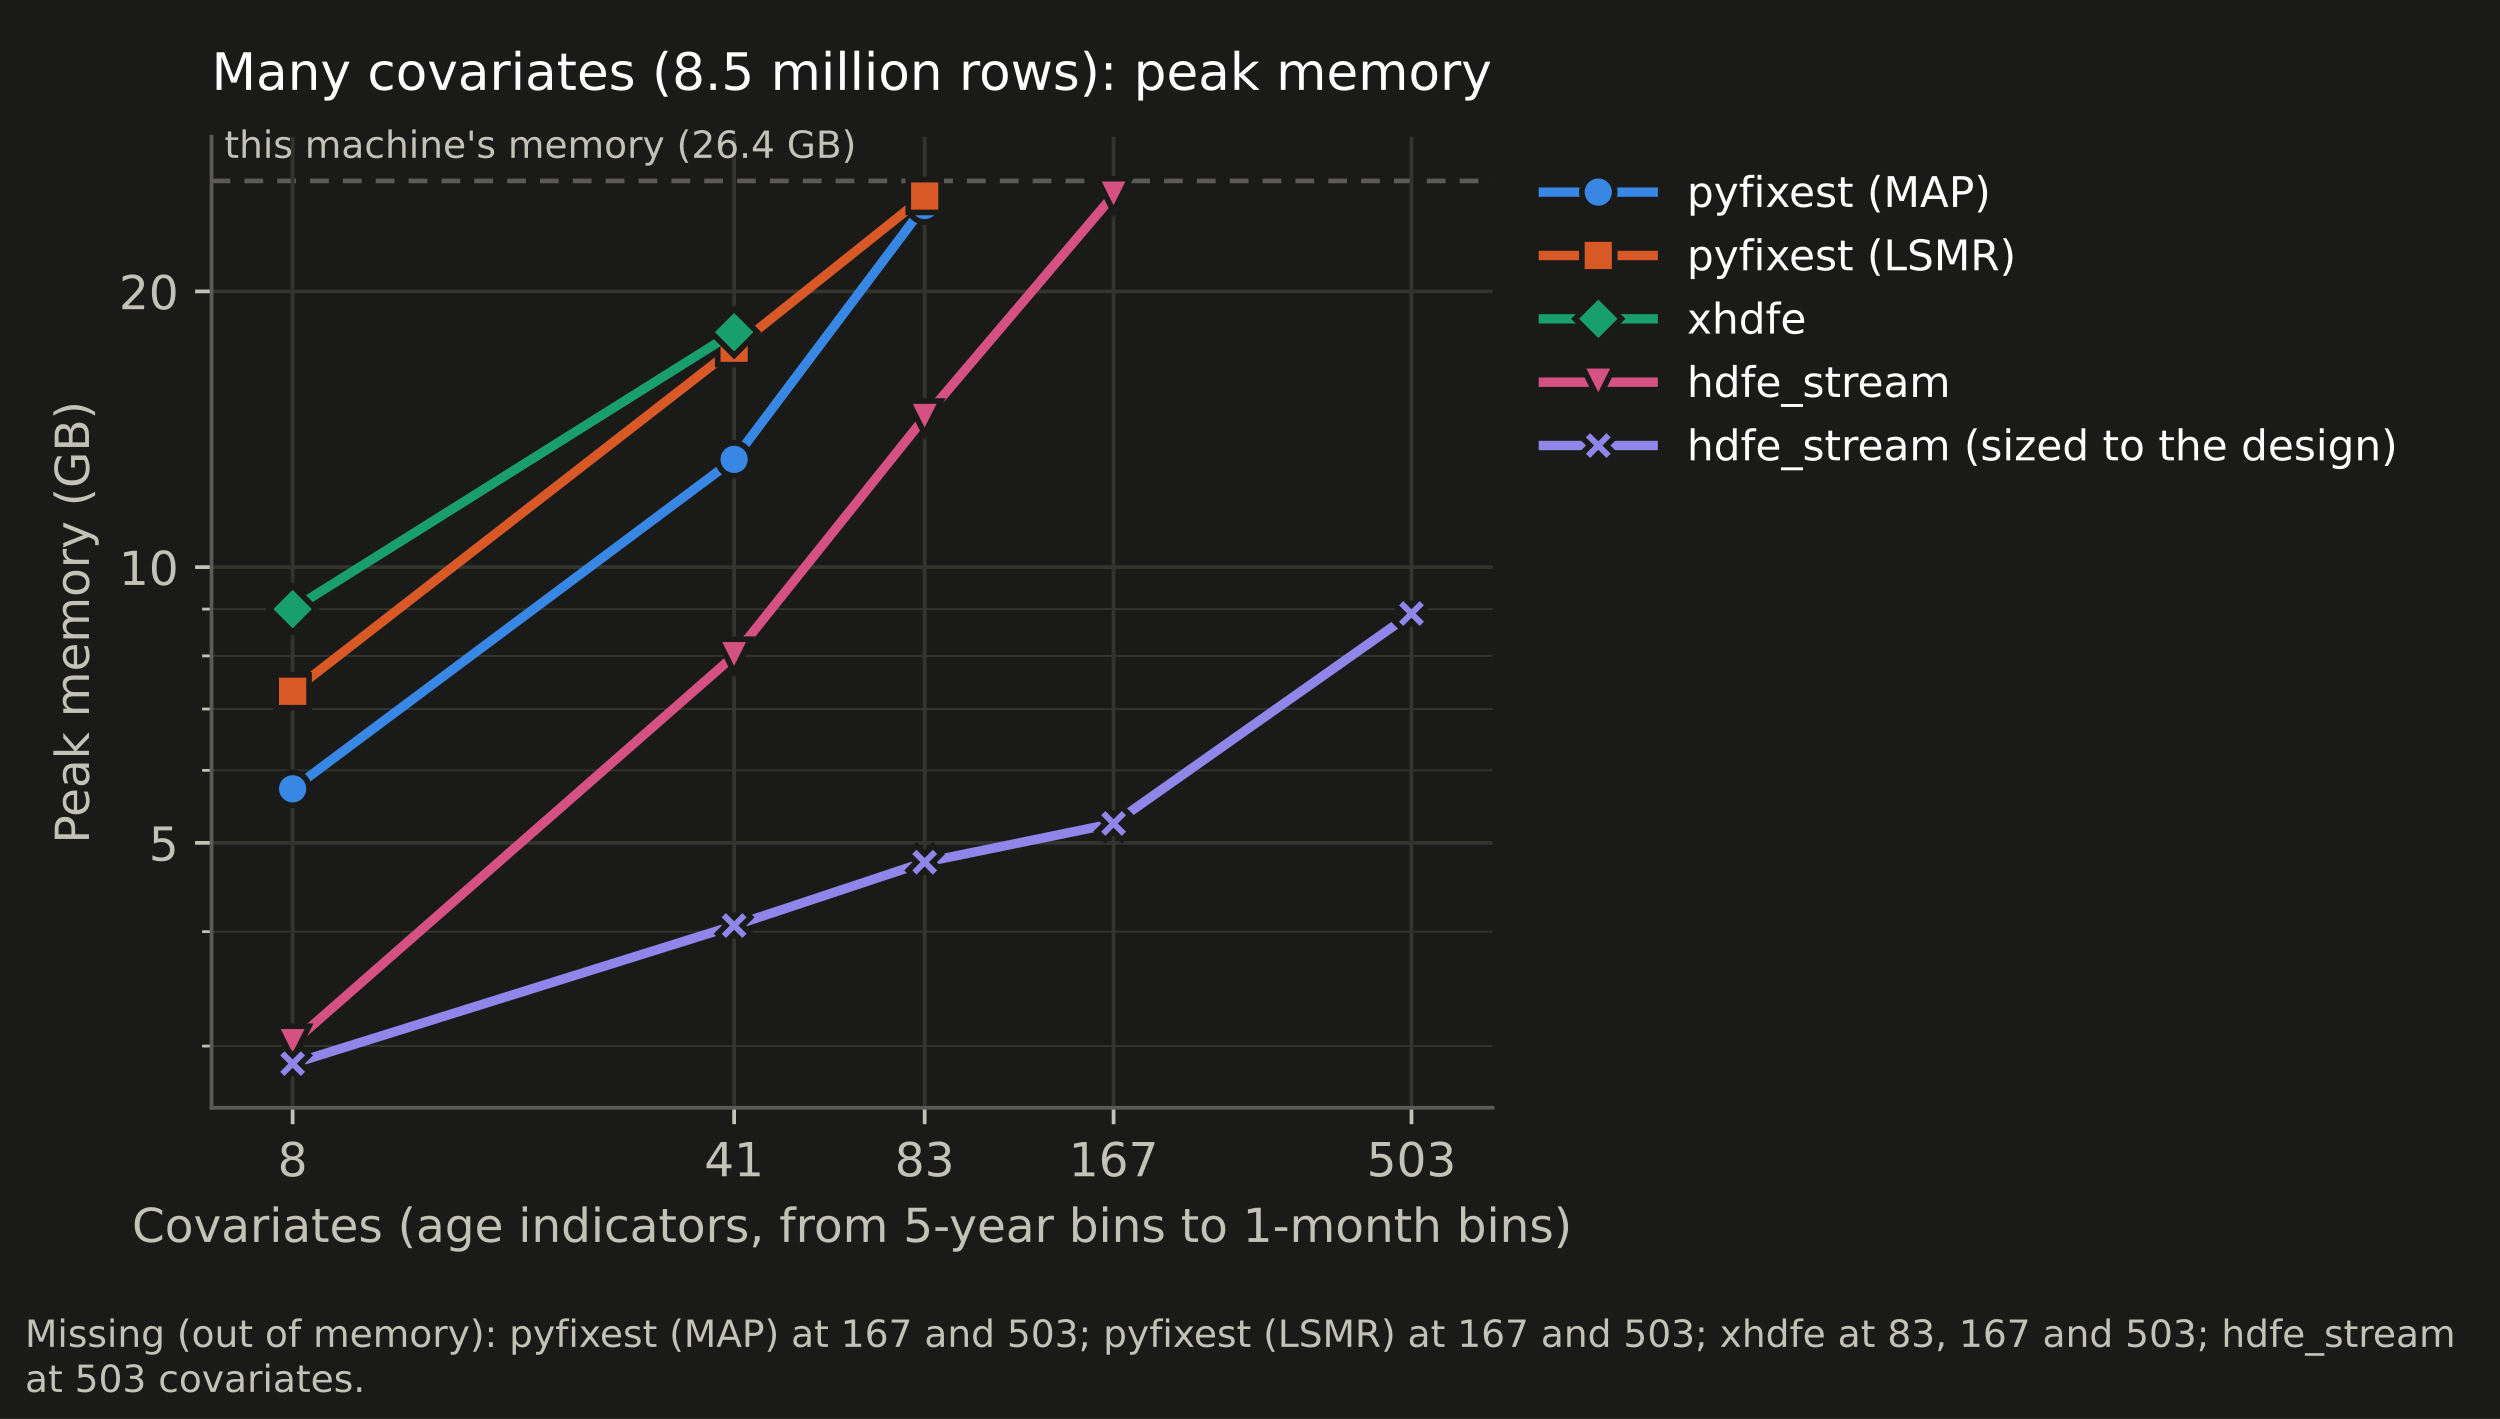
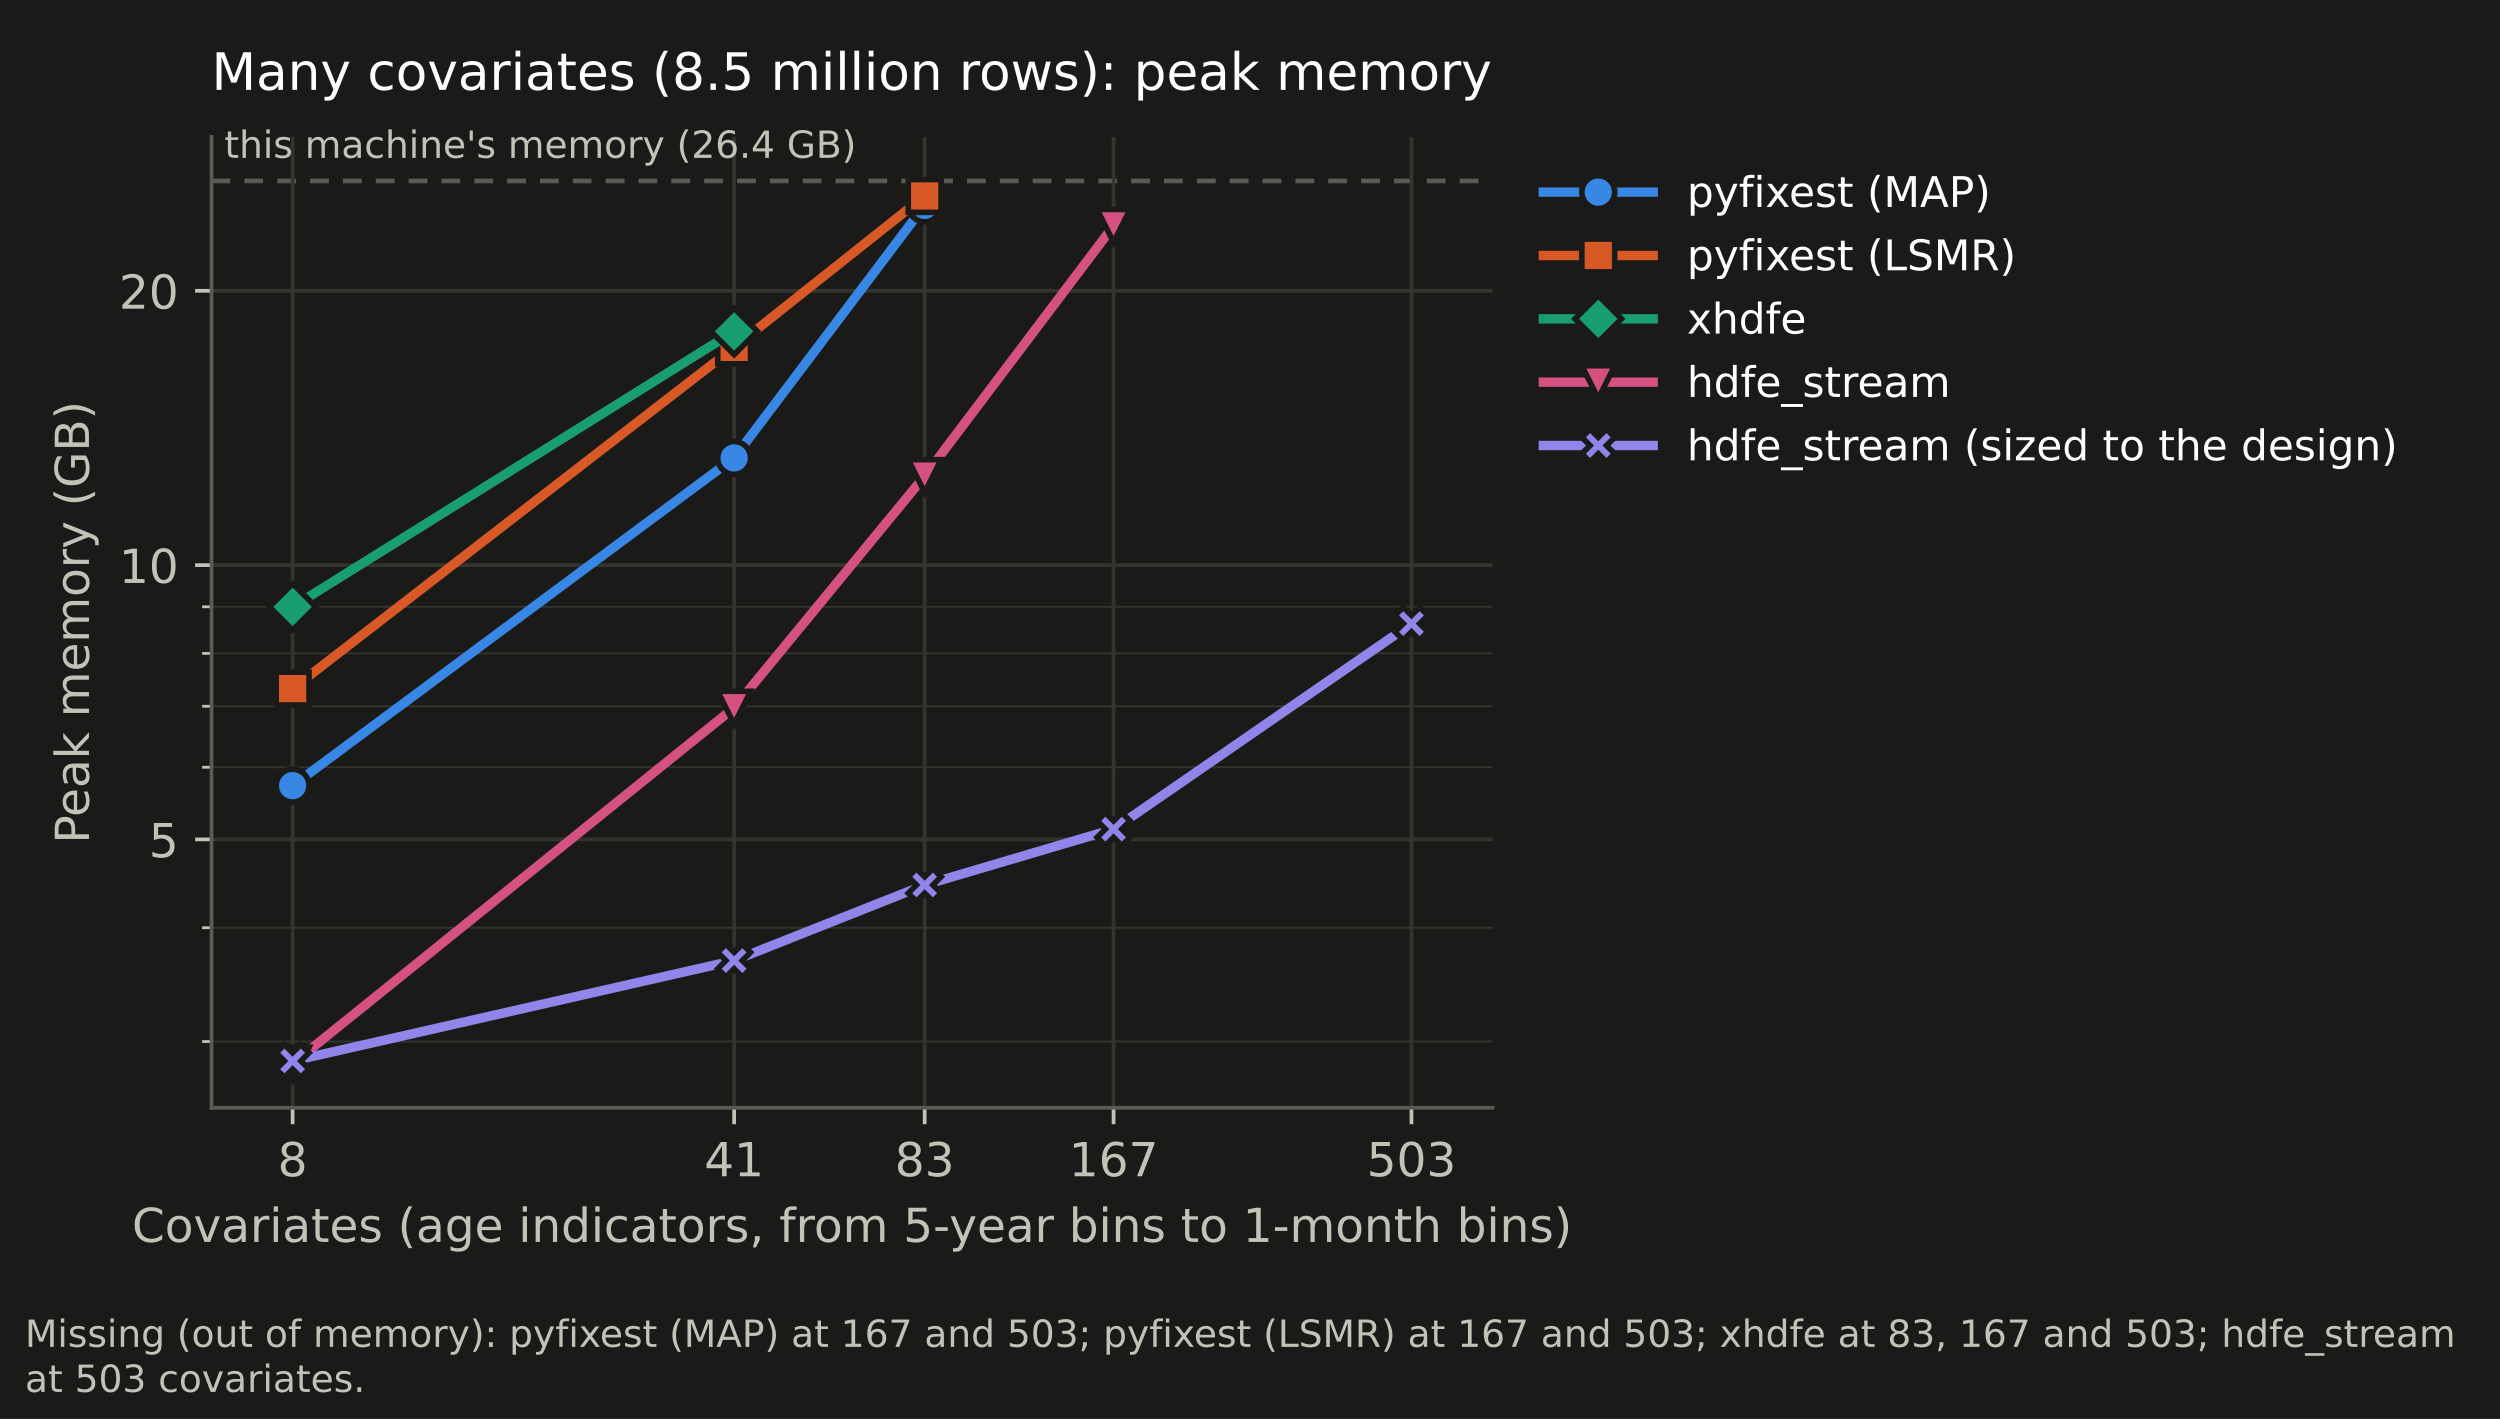
<svg xmlns="http://www.w3.org/2000/svg" xmlns:xlink="http://www.w3.org/1999/xlink" width="532.8pt" height="302.4pt" viewBox="0 0 532.8 302.4" version="1.1">
  <defs>
    <style type="text/css">*{stroke-linejoin: round; stroke-linecap: butt}</style>
  </defs>
  <g id="figure_1">
    <g id="patch_1">
      <path d="M 0 302.4  L 532.8 302.4  L 532.8 0  L 0 0  z " style="fill: #1a1a19" />
    </g>
    <g id="axes_1">
      <g id="patch_2">
        <path d="M 45.082 236.086  L 318.093 236.086  L 318.093 29.157  L 45.082 29.157  z " style="fill: #1a1a19" />
      </g>
      <g id="line2d_1">
        <path d="M 45.082 38.563  L 318.093 38.563  " clip-path="url(#p2034b3658c)" style="fill: none; stroke-dasharray: 4,3; stroke-dashoffset: 0; stroke: #5b5a55" />
      </g>
      <g id="matplotlib.axis_1">
        <g id="xtick_1">
          <g id="line2d_2">
            <path d="M 62.363 236.086  L 62.363 29.157  " clip-path="url(#p2034b3658c)" style="fill: none; stroke: #34342f; stroke-width: 0.8; stroke-linecap: square" />
          </g>
          <g id="line2d_3">
            <defs>
              <path id="m5e53d894cf" d="M 0 0  L 0 3.5  " style="stroke: #c3c2b7; stroke-width: 0.8" />
            </defs>
            <g>
              <use xlink:href="#m5e53d894cf" x="62.363" y="236.086" style="fill: #c3c2b7; stroke: #c3c2b7; stroke-width: 0.8" />
            </g>
          </g>
          <g id="text_1">
            <text style="font-size: 10px; font-family: 'DejaVu Sans', 'Bitstream Vera Sans', 'Computer Modern Sans Serif', 'Lucida Grande', 'Verdana', 'Geneva', 'Lucid', 'Arial', 'Helvetica', 'Avant Garde', sans-serif; text-anchor: middle; fill: #c3c2b7" x="62.363" y="250.683" transform="rotate(-0 62.36259 250.6833)">8</text>
          </g>
        </g>
        <g id="xtick_2">
          <g id="line2d_4">
            <path d="M 156.457 236.086  L 156.457 29.157  " clip-path="url(#p2034b3658c)" style="fill: none; stroke: #34342f; stroke-width: 0.8; stroke-linecap: square" />
          </g>
          <g id="line2d_5">
            <g>
              <use xlink:href="#m5e53d894cf" x="156.457" y="236.086" style="fill: #c3c2b7; stroke: #c3c2b7; stroke-width: 0.8" />
            </g>
          </g>
          <g id="text_2">
            <text style="font-size: 10px; font-family: 'DejaVu Sans', 'Bitstream Vera Sans', 'Computer Modern Sans Serif', 'Lucida Grande', 'Verdana', 'Geneva', 'Lucid', 'Arial', 'Helvetica', 'Avant Garde', sans-serif; text-anchor: middle; fill: #c3c2b7" x="156.457" y="250.683" transform="rotate(-0 156.4571 250.6833)">41</text>
          </g>
        </g>
        <g id="xtick_3">
          <g id="line2d_6">
            <path d="M 197.067 236.086  L 197.067 29.157  " clip-path="url(#p2034b3658c)" style="fill: none; stroke: #34342f; stroke-width: 0.8; stroke-linecap: square" />
          </g>
          <g id="line2d_7">
            <g>
              <use xlink:href="#m5e53d894cf" x="197.067" y="236.086" style="fill: #c3c2b7; stroke: #c3c2b7; stroke-width: 0.8" />
            </g>
          </g>
          <g id="text_3">
            <text style="font-size: 10px; font-family: 'DejaVu Sans', 'Bitstream Vera Sans', 'Computer Modern Sans Serif', 'Lucida Grande', 'Verdana', 'Geneva', 'Lucid', 'Arial', 'Helvetica', 'Avant Garde', sans-serif; text-anchor: middle; fill: #c3c2b7" x="197.067" y="250.683" transform="rotate(-0 197.067 250.6833)">83</text>
          </g>
        </g>
        <g id="xtick_4">
          <g id="line2d_8">
            <path d="M 237.325 236.086  L 237.325 29.157  " clip-path="url(#p2034b3658c)" style="fill: none; stroke: #34342f; stroke-width: 0.8; stroke-linecap: square" />
          </g>
          <g id="line2d_9">
            <g>
              <use xlink:href="#m5e53d894cf" x="237.325" y="236.086" style="fill: #c3c2b7; stroke: #c3c2b7; stroke-width: 0.8" />
            </g>
          </g>
          <g id="text_4">
            <text style="font-size: 10px; font-family: 'DejaVu Sans', 'Bitstream Vera Sans', 'Computer Modern Sans Serif', 'Lucida Grande', 'Verdana', 'Geneva', 'Lucid', 'Arial', 'Helvetica', 'Avant Garde', sans-serif; text-anchor: middle; fill: #c3c2b7" x="237.325" y="250.683" transform="rotate(-0 237.3247 250.6833)">167</text>
          </g>
        </g>
        <g id="xtick_5">
          <g id="line2d_10">
            <path d="M 300.813 236.086  L 300.813 29.157  " clip-path="url(#p2034b3658c)" style="fill: none; stroke: #34342f; stroke-width: 0.8; stroke-linecap: square" />
          </g>
          <g id="line2d_11">
            <g>
              <use xlink:href="#m5e53d894cf" x="300.813" y="236.086" style="fill: #c3c2b7; stroke: #c3c2b7; stroke-width: 0.8" />
            </g>
          </g>
          <g id="text_5">
            <text style="font-size: 10px; font-family: 'DejaVu Sans', 'Bitstream Vera Sans', 'Computer Modern Sans Serif', 'Lucida Grande', 'Verdana', 'Geneva', 'Lucid', 'Arial', 'Helvetica', 'Avant Garde', sans-serif; text-anchor: middle; fill: #c3c2b7" x="300.813" y="250.683" transform="rotate(-0 300.8131 250.6833)">503</text>
          </g>
        </g>
        <g id="text_6">
          <text style="font-size: 10px; font-family: 'DejaVu Sans', 'Bitstream Vera Sans', 'Computer Modern Sans Serif', 'Lucida Grande', 'Verdana', 'Geneva', 'Lucid', 'Arial', 'Helvetica', 'Avant Garde', sans-serif; text-anchor: middle; fill: #c3c2b7" x="181.588" y="264.684" transform="rotate(-0 181.5878 264.6841)">Covariates (age indicators, from 5-year bins to 1-month bins)</text>
        </g>
      </g>
      <g id="matplotlib.axis_2">
        <g id="ytick_1">
          <g id="line2d_12">
-             <path d="M 45.082 179.633  L 318.093 179.633  " clip-path="url(#p2034b3658c)" style="fill: none; stroke: #34342f; stroke-width: 0.8; stroke-linecap: square" />
+             <path d="M 45.082 178.895  L 318.093 178.895  " clip-path="url(#p2034b3658c)" style="fill: none; stroke: #34342f; stroke-width: 0.8; stroke-linecap: square" />
          </g>
          <g id="line2d_13">
            <defs>
              <path id="m9ad4db9a4c" d="M 0 0  L -3.5 0  " style="stroke: #c3c2b7; stroke-width: 0.8" />
            </defs>
            <g>
-               <use xlink:href="#m9ad4db9a4c" x="45.082" y="179.633" style="fill: #c3c2b7; stroke: #c3c2b7; stroke-width: 0.8" />
+               <use xlink:href="#m9ad4db9a4c" x="45.082" y="178.895" style="fill: #c3c2b7; stroke: #c3c2b7; stroke-width: 0.8" />
            </g>
          </g>
          <g id="text_7">
-             <text style="font-size: 10px; font-family: 'DejaVu Sans', 'Bitstream Vera Sans', 'Computer Modern Sans Serif', 'Lucida Grande', 'Verdana', 'Geneva', 'Lucid', 'Arial', 'Helvetica', 'Avant Garde', sans-serif; text-anchor: end; fill: #c3c2b7" x="38.082" y="183.432" transform="rotate(-0 38.08234 183.432)">5</text>
+             <text style="font-size: 10px; font-family: 'DejaVu Sans', 'Bitstream Vera Sans', 'Computer Modern Sans Serif', 'Lucida Grande', 'Verdana', 'Geneva', 'Lucid', 'Arial', 'Helvetica', 'Avant Garde', sans-serif; text-anchor: end; fill: #c3c2b7" x="38.082" y="182.694" transform="rotate(-0 38.08234 182.6941)">5</text>
          </g>
        </g>
        <g id="ytick_2">
          <g id="line2d_14">
-             <path d="M 45.082 120.867  L 318.093 120.867  " clip-path="url(#p2034b3658c)" style="fill: none; stroke: #34342f; stroke-width: 0.8; stroke-linecap: square" />
+             <path d="M 45.082 120.437  L 318.093 120.437  " clip-path="url(#p2034b3658c)" style="fill: none; stroke: #34342f; stroke-width: 0.8; stroke-linecap: square" />
          </g>
          <g id="line2d_15">
            <g>
-               <use xlink:href="#m9ad4db9a4c" x="45.082" y="120.867" style="fill: #c3c2b7; stroke: #c3c2b7; stroke-width: 0.8" />
+               <use xlink:href="#m9ad4db9a4c" x="45.082" y="120.437" style="fill: #c3c2b7; stroke: #c3c2b7; stroke-width: 0.8" />
            </g>
          </g>
          <g id="text_8">
-             <text style="font-size: 10px; font-family: 'DejaVu Sans', 'Bitstream Vera Sans', 'Computer Modern Sans Serif', 'Lucida Grande', 'Verdana', 'Geneva', 'Lucid', 'Arial', 'Helvetica', 'Avant Garde', sans-serif; text-anchor: end; fill: #c3c2b7" x="38.082" y="124.666" transform="rotate(-0 38.08234 124.6661)">10</text>
+             <text style="font-size: 10px; font-family: 'DejaVu Sans', 'Bitstream Vera Sans', 'Computer Modern Sans Serif', 'Lucida Grande', 'Verdana', 'Geneva', 'Lucid', 'Arial', 'Helvetica', 'Avant Garde', sans-serif; text-anchor: end; fill: #c3c2b7" x="38.082" y="124.236" transform="rotate(-0 38.08234 124.2355)">10</text>
          </g>
        </g>
        <g id="ytick_3">
          <g id="line2d_16">
-             <path d="M 45.082 62.101  L 318.093 62.101  " clip-path="url(#p2034b3658c)" style="fill: none; stroke: #34342f; stroke-width: 0.8; stroke-linecap: square" />
+             <path d="M 45.082 61.978  L 318.093 61.978  " clip-path="url(#p2034b3658c)" style="fill: none; stroke: #34342f; stroke-width: 0.8; stroke-linecap: square" />
          </g>
          <g id="line2d_17">
            <g>
-               <use xlink:href="#m9ad4db9a4c" x="45.082" y="62.101" style="fill: #c3c2b7; stroke: #c3c2b7; stroke-width: 0.8" />
+               <use xlink:href="#m9ad4db9a4c" x="45.082" y="61.978" style="fill: #c3c2b7; stroke: #c3c2b7; stroke-width: 0.8" />
            </g>
          </g>
          <g id="text_9">
-             <text style="font-size: 10px; font-family: 'DejaVu Sans', 'Bitstream Vera Sans', 'Computer Modern Sans Serif', 'Lucida Grande', 'Verdana', 'Geneva', 'Lucid', 'Arial', 'Helvetica', 'Avant Garde', sans-serif; text-anchor: end; fill: #c3c2b7" x="38.082" y="65.9" transform="rotate(-0 38.08234 65.90008)">20</text>
+             <text style="font-size: 10px; font-family: 'DejaVu Sans', 'Bitstream Vera Sans', 'Computer Modern Sans Serif', 'Lucida Grande', 'Verdana', 'Geneva', 'Lucid', 'Arial', 'Helvetica', 'Avant Garde', sans-serif; text-anchor: end; fill: #c3c2b7" x="38.082" y="65.777" transform="rotate(-0 38.08234 65.77695)">20</text>
          </g>
        </g>
        <g id="ytick_4">
          <g id="line2d_18">
-             <path d="M 45.082 222.942  L 318.093 222.942  " clip-path="url(#p2034b3658c)" style="fill: none; stroke: #34342f; stroke-width: 0.4; stroke-linecap: square" />
+             <path d="M 45.082 221.977  L 318.093 221.977  " clip-path="url(#p2034b3658c)" style="fill: none; stroke: #34342f; stroke-width: 0.4; stroke-linecap: square" />
          </g>
          <g id="line2d_19">
            <defs>
              <path id="m36811fcc21" d="M 0 0  L -2 0  " style="stroke: #c3c2b7; stroke-width: 0.6" />
            </defs>
            <g>
-               <use xlink:href="#m36811fcc21" x="45.082" y="222.942" style="fill: #c3c2b7; stroke: #c3c2b7; stroke-width: 0.6" />
+               <use xlink:href="#m36811fcc21" x="45.082" y="221.977" style="fill: #c3c2b7; stroke: #c3c2b7; stroke-width: 0.6" />
            </g>
          </g>
        </g>
        <g id="ytick_5">
          <g id="line2d_20">
-             <path d="M 45.082 198.552  L 318.093 198.552  " clip-path="url(#p2034b3658c)" style="fill: none; stroke: #34342f; stroke-width: 0.4; stroke-linecap: square" />
+             <path d="M 45.082 197.715  L 318.093 197.715  " clip-path="url(#p2034b3658c)" style="fill: none; stroke: #34342f; stroke-width: 0.4; stroke-linecap: square" />
          </g>
          <g id="line2d_21">
            <g>
-               <use xlink:href="#m36811fcc21" x="45.082" y="198.552" style="fill: #c3c2b7; stroke: #c3c2b7; stroke-width: 0.6" />
+               <use xlink:href="#m36811fcc21" x="45.082" y="197.715" style="fill: #c3c2b7; stroke: #c3c2b7; stroke-width: 0.6" />
            </g>
          </g>
        </g>
        <g id="ytick_6">
          <g id="line2d_22">
-             <path d="M 45.082 164.176  L 318.093 164.176  " clip-path="url(#p2034b3658c)" style="fill: none; stroke: #34342f; stroke-width: 0.4; stroke-linecap: square" />
+             <path d="M 45.082 163.519  L 318.093 163.519  " clip-path="url(#p2034b3658c)" style="fill: none; stroke: #34342f; stroke-width: 0.4; stroke-linecap: square" />
          </g>
          <g id="line2d_23">
            <g>
-               <use xlink:href="#m36811fcc21" x="45.082" y="164.176" style="fill: #c3c2b7; stroke: #c3c2b7; stroke-width: 0.6" />
+               <use xlink:href="#m36811fcc21" x="45.082" y="163.519" style="fill: #c3c2b7; stroke: #c3c2b7; stroke-width: 0.6" />
            </g>
          </g>
        </g>
        <g id="ytick_7">
          <g id="line2d_24">
-             <path d="M 45.082 151.107  L 318.093 151.107  " clip-path="url(#p2034b3658c)" style="fill: none; stroke: #34342f; stroke-width: 0.4; stroke-linecap: square" />
+             <path d="M 45.082 150.518  L 318.093 150.518  " clip-path="url(#p2034b3658c)" style="fill: none; stroke: #34342f; stroke-width: 0.4; stroke-linecap: square" />
          </g>
          <g id="line2d_25">
            <g>
-               <use xlink:href="#m36811fcc21" x="45.082" y="151.107" style="fill: #c3c2b7; stroke: #c3c2b7; stroke-width: 0.6" />
+               <use xlink:href="#m36811fcc21" x="45.082" y="150.518" style="fill: #c3c2b7; stroke: #c3c2b7; stroke-width: 0.6" />
            </g>
          </g>
        </g>
        <g id="ytick_8">
          <g id="line2d_26">
-             <path d="M 45.082 139.786  L 318.093 139.786  " clip-path="url(#p2034b3658c)" style="fill: none; stroke: #34342f; stroke-width: 0.4; stroke-linecap: square" />
+             <path d="M 45.082 139.256  L 318.093 139.256  " clip-path="url(#p2034b3658c)" style="fill: none; stroke: #34342f; stroke-width: 0.4; stroke-linecap: square" />
          </g>
          <g id="line2d_27">
            <g>
-               <use xlink:href="#m36811fcc21" x="45.082" y="139.786" style="fill: #c3c2b7; stroke: #c3c2b7; stroke-width: 0.6" />
+               <use xlink:href="#m36811fcc21" x="45.082" y="139.256" style="fill: #c3c2b7; stroke: #c3c2b7; stroke-width: 0.6" />
            </g>
          </g>
        </g>
        <g id="ytick_9">
          <g id="line2d_28">
-             <path d="M 45.082 129.8  L 318.093 129.8  " clip-path="url(#p2034b3658c)" style="fill: none; stroke: #34342f; stroke-width: 0.4; stroke-linecap: square" />
+             <path d="M 45.082 129.323  L 318.093 129.323  " clip-path="url(#p2034b3658c)" style="fill: none; stroke: #34342f; stroke-width: 0.4; stroke-linecap: square" />
          </g>
          <g id="line2d_29">
            <g>
-               <use xlink:href="#m36811fcc21" x="45.082" y="129.8" style="fill: #c3c2b7; stroke: #c3c2b7; stroke-width: 0.6" />
+               <use xlink:href="#m36811fcc21" x="45.082" y="129.323" style="fill: #c3c2b7; stroke: #c3c2b7; stroke-width: 0.6" />
            </g>
          </g>
        </g>
        <g id="text_10">
          <text style="font-size: 10px; font-family: 'DejaVu Sans', 'Bitstream Vera Sans', 'Computer Modern Sans Serif', 'Lucida Grande', 'Verdana', 'Geneva', 'Lucid', 'Arial', 'Helvetica', 'Avant Garde', sans-serif; text-anchor: middle; fill: #c3c2b7" x="18.955" y="132.622" transform="rotate(-90 18.955 132.6215)">Peak memory (GB)</text>
        </g>
      </g>
      <g id="patch_3">
        <path d="M 45.082 236.086  L 45.082 29.157  " style="fill: none; stroke: #5b5a55; stroke-width: 0.8; stroke-linejoin: miter; stroke-linecap: square" />
      </g>
      <g id="patch_4">
        <path d="M 45.082 236.086  L 318.093 236.086  " style="fill: none; stroke: #5b5a55; stroke-width: 0.8; stroke-linejoin: miter; stroke-linecap: square" />
      </g>
      <g id="line2d_30">
-         <path d="M 62.363 168.115  L 156.457 97.903  L 197.067 43.796  " clip-path="url(#p2034b3658c)" style="fill: none; stroke: #3987e5; stroke-width: 2; stroke-linecap: square" />
+         <path d="M 62.363 167.437  L 156.457 97.592  L 197.067 43.769  " clip-path="url(#p2034b3658c)" style="fill: none; stroke: #3987e5; stroke-width: 2; stroke-linecap: square" />
        <defs>
          <path id="m9568807331" d="M 0 3.5  C 0.928 3.5 1.819 3.131 2.475 2.475  C 3.131 1.819 3.5 0.928 3.5 0  C 3.5 -0.928 3.131 -1.819 2.475 -2.475  C 1.819 -3.131 0.928 -3.5 0 -3.5  C -0.928 -3.5 -1.819 -3.131 -2.475 -2.475  C -3.131 -1.819 -3.5 -0.928 -3.5 0  C -3.5 0.928 -3.131 1.819 -2.475 2.475  C -1.819 3.131 -0.928 3.5 0 3.5  z " style="stroke: #1a1a19; stroke-width: 1.2" />
        </defs>
        <g clip-path="url(#p2034b3658c)">
-           <use xlink:href="#m9568807331" x="62.363" y="168.115" style="fill: #3987e5; stroke: #1a1a19; stroke-width: 1.2" />
-           <use xlink:href="#m9568807331" x="156.457" y="97.903" style="fill: #3987e5; stroke: #1a1a19; stroke-width: 1.2" />
-           <use xlink:href="#m9568807331" x="197.067" y="43.796" style="fill: #3987e5; stroke: #1a1a19; stroke-width: 1.2" />
+           <use xlink:href="#m9568807331" x="62.363" y="167.437" style="fill: #3987e5; stroke: #1a1a19; stroke-width: 1.2" />
+           <use xlink:href="#m9568807331" x="156.457" y="97.592" style="fill: #3987e5; stroke: #1a1a19; stroke-width: 1.2" />
+           <use xlink:href="#m9568807331" x="197.067" y="43.769" style="fill: #3987e5; stroke: #1a1a19; stroke-width: 1.2" />
        </g>
      </g>
      <g id="line2d_31">
-         <path d="M 62.363 147.325  L 156.457 74.218  L 197.067 41.776  " clip-path="url(#p2034b3658c)" style="fill: none; stroke: #d95926; stroke-width: 2; stroke-linecap: square" />
+         <path d="M 62.363 146.756  L 156.457 74.031  L 197.067 41.759  " clip-path="url(#p2034b3658c)" style="fill: none; stroke: #d95926; stroke-width: 2; stroke-linecap: square" />
        <defs>
          <path id="m72b074f4e4" d="M -3.5 3.5  L 3.5 3.5  L 3.5 -3.5  L -3.5 -3.5  z " style="stroke: #1a1a19; stroke-width: 1.2; stroke-linejoin: miter" />
        </defs>
        <g clip-path="url(#p2034b3658c)">
-           <use xlink:href="#m72b074f4e4" x="62.363" y="147.325" style="fill: #d95926; stroke: #1a1a19; stroke-width: 1.2; stroke-linejoin: miter" />
-           <use xlink:href="#m72b074f4e4" x="156.457" y="74.218" style="fill: #d95926; stroke: #1a1a19; stroke-width: 1.2; stroke-linejoin: miter" />
-           <use xlink:href="#m72b074f4e4" x="197.067" y="41.776" style="fill: #d95926; stroke: #1a1a19; stroke-width: 1.2; stroke-linejoin: miter" />
+           <use xlink:href="#m72b074f4e4" x="62.363" y="146.756" style="fill: #d95926; stroke: #1a1a19; stroke-width: 1.2; stroke-linejoin: miter" />
+           <use xlink:href="#m72b074f4e4" x="156.457" y="74.031" style="fill: #d95926; stroke: #1a1a19; stroke-width: 1.2; stroke-linejoin: miter" />
+           <use xlink:href="#m72b074f4e4" x="197.067" y="41.759" style="fill: #d95926; stroke: #1a1a19; stroke-width: 1.2; stroke-linejoin: miter" />
        </g>
      </g>
      <g id="line2d_32">
-         <path d="M 62.363 129.813  L 156.457 70.794  " clip-path="url(#p2034b3658c)" style="fill: none; stroke: #199e70; stroke-width: 2; stroke-linecap: square" />
+         <path d="M 62.363 129.336  L 156.457 70.626  " clip-path="url(#p2034b3658c)" style="fill: none; stroke: #199e70; stroke-width: 2; stroke-linecap: square" />
        <defs>
          <path id="mc92329f68a" d="M -0 4.95  L 4.95 0  L 0 -4.95  L -4.95 -0  z " style="stroke: #1a1a19; stroke-width: 1.2; stroke-linejoin: miter" />
        </defs>
        <g clip-path="url(#p2034b3658c)">
-           <use xlink:href="#mc92329f68a" x="62.363" y="129.813" style="fill: #199e70; stroke: #1a1a19; stroke-width: 1.2; stroke-linejoin: miter" />
-           <use xlink:href="#mc92329f68a" x="156.457" y="70.794" style="fill: #199e70; stroke: #1a1a19; stroke-width: 1.2; stroke-linejoin: miter" />
+           <use xlink:href="#mc92329f68a" x="62.363" y="129.336" style="fill: #199e70; stroke: #1a1a19; stroke-width: 1.2; stroke-linejoin: miter" />
+           <use xlink:href="#mc92329f68a" x="156.457" y="70.626" style="fill: #199e70; stroke: #1a1a19; stroke-width: 1.2; stroke-linejoin: miter" />
        </g>
      </g>
      <g id="line2d_33">
-         <path d="M 62.363 222.216  L 156.457 139.733  L 197.067 88.965  L 237.325 41.589  " clip-path="url(#p2034b3658c)" style="fill: none; stroke: #d55181; stroke-width: 2; stroke-linecap: square" />
+         <path d="M 62.363 226.68  L 156.457 150.826  L 197.067 101.462  L 237.325 48.136  " clip-path="url(#p2034b3658c)" style="fill: none; stroke: #d55181; stroke-width: 2; stroke-linecap: square" />
        <defs>
          <path id="mc97f44e263" d="M -0 3.5  L 3.5 -3.5  L -3.5 -3.5  z " style="stroke: #1a1a19; stroke-width: 1.2; stroke-linejoin: miter" />
        </defs>
        <g clip-path="url(#p2034b3658c)">
-           <use xlink:href="#mc97f44e263" x="62.363" y="222.216" style="fill: #d55181; stroke: #1a1a19; stroke-width: 1.2; stroke-linejoin: miter" />
-           <use xlink:href="#mc97f44e263" x="156.457" y="139.733" style="fill: #d55181; stroke: #1a1a19; stroke-width: 1.2; stroke-linejoin: miter" />
-           <use xlink:href="#mc97f44e263" x="197.067" y="88.965" style="fill: #d55181; stroke: #1a1a19; stroke-width: 1.2; stroke-linejoin: miter" />
-           <use xlink:href="#mc97f44e263" x="237.325" y="41.589" style="fill: #d55181; stroke: #1a1a19; stroke-width: 1.2; stroke-linejoin: miter" />
+           <use xlink:href="#mc97f44e263" x="62.363" y="226.68" style="fill: #d55181; stroke: #1a1a19; stroke-width: 1.2; stroke-linejoin: miter" />
+           <use xlink:href="#mc97f44e263" x="156.457" y="150.826" style="fill: #d55181; stroke: #1a1a19; stroke-width: 1.2; stroke-linejoin: miter" />
+           <use xlink:href="#mc97f44e263" x="197.067" y="101.462" style="fill: #d55181; stroke: #1a1a19; stroke-width: 1.2; stroke-linejoin: miter" />
+           <use xlink:href="#mc97f44e263" x="237.325" y="48.136" style="fill: #d55181; stroke: #1a1a19; stroke-width: 1.2; stroke-linejoin: miter" />
        </g>
      </g>
      <g id="line2d_34">
-         <path d="M 62.363 226.68  L 156.457 197.248  L 197.067 183.752  L 237.325 175.495  L 300.813 130.747  " clip-path="url(#p2034b3658c)" style="fill: none; stroke: #9085e9; stroke-width: 2; stroke-linecap: square" />
+         <path d="M 62.363 226.114  L 156.457 204.713  L 197.067 188.61  L 237.325 176.707  L 300.813 132.909  " clip-path="url(#p2034b3658c)" style="fill: none; stroke: #9085e9; stroke-width: 2; stroke-linecap: square" />
        <defs>
          <path id="mdfb906f3f3" d="M -1.75 3.5  L 0 1.75  L 1.75 3.5  L 3.5 1.75  L 1.75 0  L 3.5 -1.75  L 1.75 -3.5  L 0 -1.75  L -1.75 -3.5  L -3.5 -1.75  L -1.75 0  L -3.5 1.75  z " style="stroke: #1a1a19; stroke-width: 1.2; stroke-linejoin: miter" />
        </defs>
        <g clip-path="url(#p2034b3658c)">
-           <use xlink:href="#mdfb906f3f3" x="62.363" y="226.68" style="fill: #9085e9; stroke: #1a1a19; stroke-width: 1.2; stroke-linejoin: miter" />
-           <use xlink:href="#mdfb906f3f3" x="156.457" y="197.248" style="fill: #9085e9; stroke: #1a1a19; stroke-width: 1.2; stroke-linejoin: miter" />
-           <use xlink:href="#mdfb906f3f3" x="197.067" y="183.752" style="fill: #9085e9; stroke: #1a1a19; stroke-width: 1.2; stroke-linejoin: miter" />
-           <use xlink:href="#mdfb906f3f3" x="237.325" y="175.495" style="fill: #9085e9; stroke: #1a1a19; stroke-width: 1.2; stroke-linejoin: miter" />
-           <use xlink:href="#mdfb906f3f3" x="300.813" y="130.747" style="fill: #9085e9; stroke: #1a1a19; stroke-width: 1.2; stroke-linejoin: miter" />
+           <use xlink:href="#mdfb906f3f3" x="62.363" y="226.114" style="fill: #9085e9; stroke: #1a1a19; stroke-width: 1.2; stroke-linejoin: miter" />
+           <use xlink:href="#mdfb906f3f3" x="156.457" y="204.713" style="fill: #9085e9; stroke: #1a1a19; stroke-width: 1.2; stroke-linejoin: miter" />
+           <use xlink:href="#mdfb906f3f3" x="197.067" y="188.61" style="fill: #9085e9; stroke: #1a1a19; stroke-width: 1.2; stroke-linejoin: miter" />
+           <use xlink:href="#mdfb906f3f3" x="237.325" y="176.707" style="fill: #9085e9; stroke: #1a1a19; stroke-width: 1.2; stroke-linejoin: miter" />
+           <use xlink:href="#mdfb906f3f3" x="300.813" y="132.909" style="fill: #9085e9; stroke: #1a1a19; stroke-width: 1.2; stroke-linejoin: miter" />
        </g>
      </g>
      <g id="text_11">
        <text style="font-size: 8px; font-family: 'DejaVu Sans', 'Bitstream Vera Sans', 'Computer Modern Sans Serif', 'Lucida Grande', 'Verdana', 'Geneva', 'Lucid', 'Arial', 'Helvetica', 'Avant Garde', sans-serif; text-anchor: start; fill: #c3c2b7" x="47.812" y="33.641" transform="rotate(-0 47.81245 33.64138)">this machine's memory (26.4 GB)</text>
      </g>
      <g id="text_12">
        <text style="font-size: 11px; font-family: 'DejaVu Sans', 'Bitstream Vera Sans', 'Computer Modern Sans Serif', 'Lucida Grande', 'Verdana', 'Geneva', 'Lucid', 'Arial', 'Helvetica', 'Avant Garde', sans-serif; text-anchor: start; fill: #ffffff" x="45.082" y="19.157" transform="rotate(-0 45.08234 19.15742)">Many covariates (8.5 million rows): peak memory</text>
      </g>
      <g id="legend_1">
        <g id="line2d_35">
          <path d="M 328.923 40.946  L 340.623 40.946  L 352.323 40.946  " style="fill: none; stroke: #3987e5; stroke-width: 2; stroke-linecap: square" />
          <g>
            <use xlink:href="#m9568807331" x="340.623" y="40.946" style="fill: #3987e5; stroke: #1a1a19; stroke-width: 1.2" />
          </g>
        </g>
        <g id="text_13">
          <text style="font-size: 9px; font-family: 'DejaVu Sans', 'Bitstream Vera Sans', 'Computer Modern Sans Serif', 'Lucida Grande', 'Verdana', 'Geneva', 'Lucid', 'Arial', 'Helvetica', 'Avant Garde', sans-serif; text-anchor: start; fill: #ffffff" x="359.523" y="44.096" transform="rotate(-0 359.5234 44.09602)">pyfixest (MAP)</text>
        </g>
        <g id="line2d_36">
          <path d="M 328.923 54.447  L 340.623 54.447  L 352.323 54.447  " style="fill: none; stroke: #d95926; stroke-width: 2; stroke-linecap: square" />
          <g>
            <use xlink:href="#m72b074f4e4" x="340.623" y="54.447" style="fill: #d95926; stroke: #1a1a19; stroke-width: 1.2; stroke-linejoin: miter" />
          </g>
        </g>
        <g id="text_14">
          <text style="font-size: 9px; font-family: 'DejaVu Sans', 'Bitstream Vera Sans', 'Computer Modern Sans Serif', 'Lucida Grande', 'Verdana', 'Geneva', 'Lucid', 'Arial', 'Helvetica', 'Avant Garde', sans-serif; text-anchor: start; fill: #ffffff" x="359.523" y="57.597" transform="rotate(-0 359.5234 57.59672)">pyfixest (LSMR)</text>
        </g>
        <g id="line2d_37">
          <path d="M 328.923 67.947  L 340.623 67.947  L 352.323 67.947  " style="fill: none; stroke: #199e70; stroke-width: 2; stroke-linecap: square" />
          <g>
            <use xlink:href="#mc92329f68a" x="340.623" y="67.947" style="fill: #199e70; stroke: #1a1a19; stroke-width: 1.2; stroke-linejoin: miter" />
          </g>
        </g>
        <g id="text_15">
          <text style="font-size: 9px; font-family: 'DejaVu Sans', 'Bitstream Vera Sans', 'Computer Modern Sans Serif', 'Lucida Grande', 'Verdana', 'Geneva', 'Lucid', 'Arial', 'Helvetica', 'Avant Garde', sans-serif; text-anchor: start; fill: #ffffff" x="359.523" y="71.097" transform="rotate(-0 359.5234 71.09742)">xhdfe</text>
        </g>
        <g id="line2d_38">
          <path d="M 328.923 81.448  L 340.623 81.448  L 352.323 81.448  " style="fill: none; stroke: #d55181; stroke-width: 2; stroke-linecap: square" />
          <g>
            <use xlink:href="#mc97f44e263" x="340.623" y="81.448" style="fill: #d55181; stroke: #1a1a19; stroke-width: 1.2; stroke-linejoin: miter" />
          </g>
        </g>
        <g id="text_16">
          <text style="font-size: 9px; font-family: 'DejaVu Sans', 'Bitstream Vera Sans', 'Computer Modern Sans Serif', 'Lucida Grande', 'Verdana', 'Geneva', 'Lucid', 'Arial', 'Helvetica', 'Avant Garde', sans-serif; text-anchor: start; fill: #ffffff" x="359.523" y="84.598" transform="rotate(-0 359.5234 84.59812)">hdfe_stream</text>
        </g>
        <g id="line2d_39">
          <path d="M 328.923 94.949  L 340.623 94.949  L 352.323 94.949  " style="fill: none; stroke: #9085e9; stroke-width: 2; stroke-linecap: square" />
          <g>
            <use xlink:href="#mdfb906f3f3" x="340.623" y="94.949" style="fill: #9085e9; stroke: #1a1a19; stroke-width: 1.2; stroke-linejoin: miter" />
          </g>
        </g>
        <g id="text_17">
          <text style="font-size: 9px; font-family: 'DejaVu Sans', 'Bitstream Vera Sans', 'Computer Modern Sans Serif', 'Lucida Grande', 'Verdana', 'Geneva', 'Lucid', 'Arial', 'Helvetica', 'Avant Garde', sans-serif; text-anchor: start; fill: #ffffff" x="359.523" y="98.099" transform="rotate(-0 359.5234 98.09883)">hdfe_stream (sized to the design)</text>
        </g>
      </g>
    </g>
    <g id="text_18">
      <text style="font-size: 8px; font-family: 'DejaVu Sans', 'Bitstream Vera Sans', 'Computer Modern Sans Serif', 'Lucida Grande', 'Verdana', 'Geneva', 'Lucid', 'Arial', 'Helvetica', 'Avant Garde', sans-serif; fill: #c3c2b7" transform="translate(5.328 287.0512)">Missing (out of memory): pyfixest (MAP) at 167 and 503; pyfixest (LSMR) at 167 and 503; xhdfe at 83, 167 and 503; hdfe_stream</text>
      <text style="font-size: 8px; font-family: 'DejaVu Sans', 'Bitstream Vera Sans', 'Computer Modern Sans Serif', 'Lucida Grande', 'Verdana', 'Geneva', 'Lucid', 'Arial', 'Helvetica', 'Avant Garde', sans-serif; fill: #c3c2b7" transform="translate(5.328 296.6533)">at 503 covariates.</text>
    </g>
  </g>
  <defs>
    <clipPath id="p2034b3658c">
      <rect x="45.082" y="29.157" width="273.011" height="206.928" />
    </clipPath>
  </defs>
</svg>
